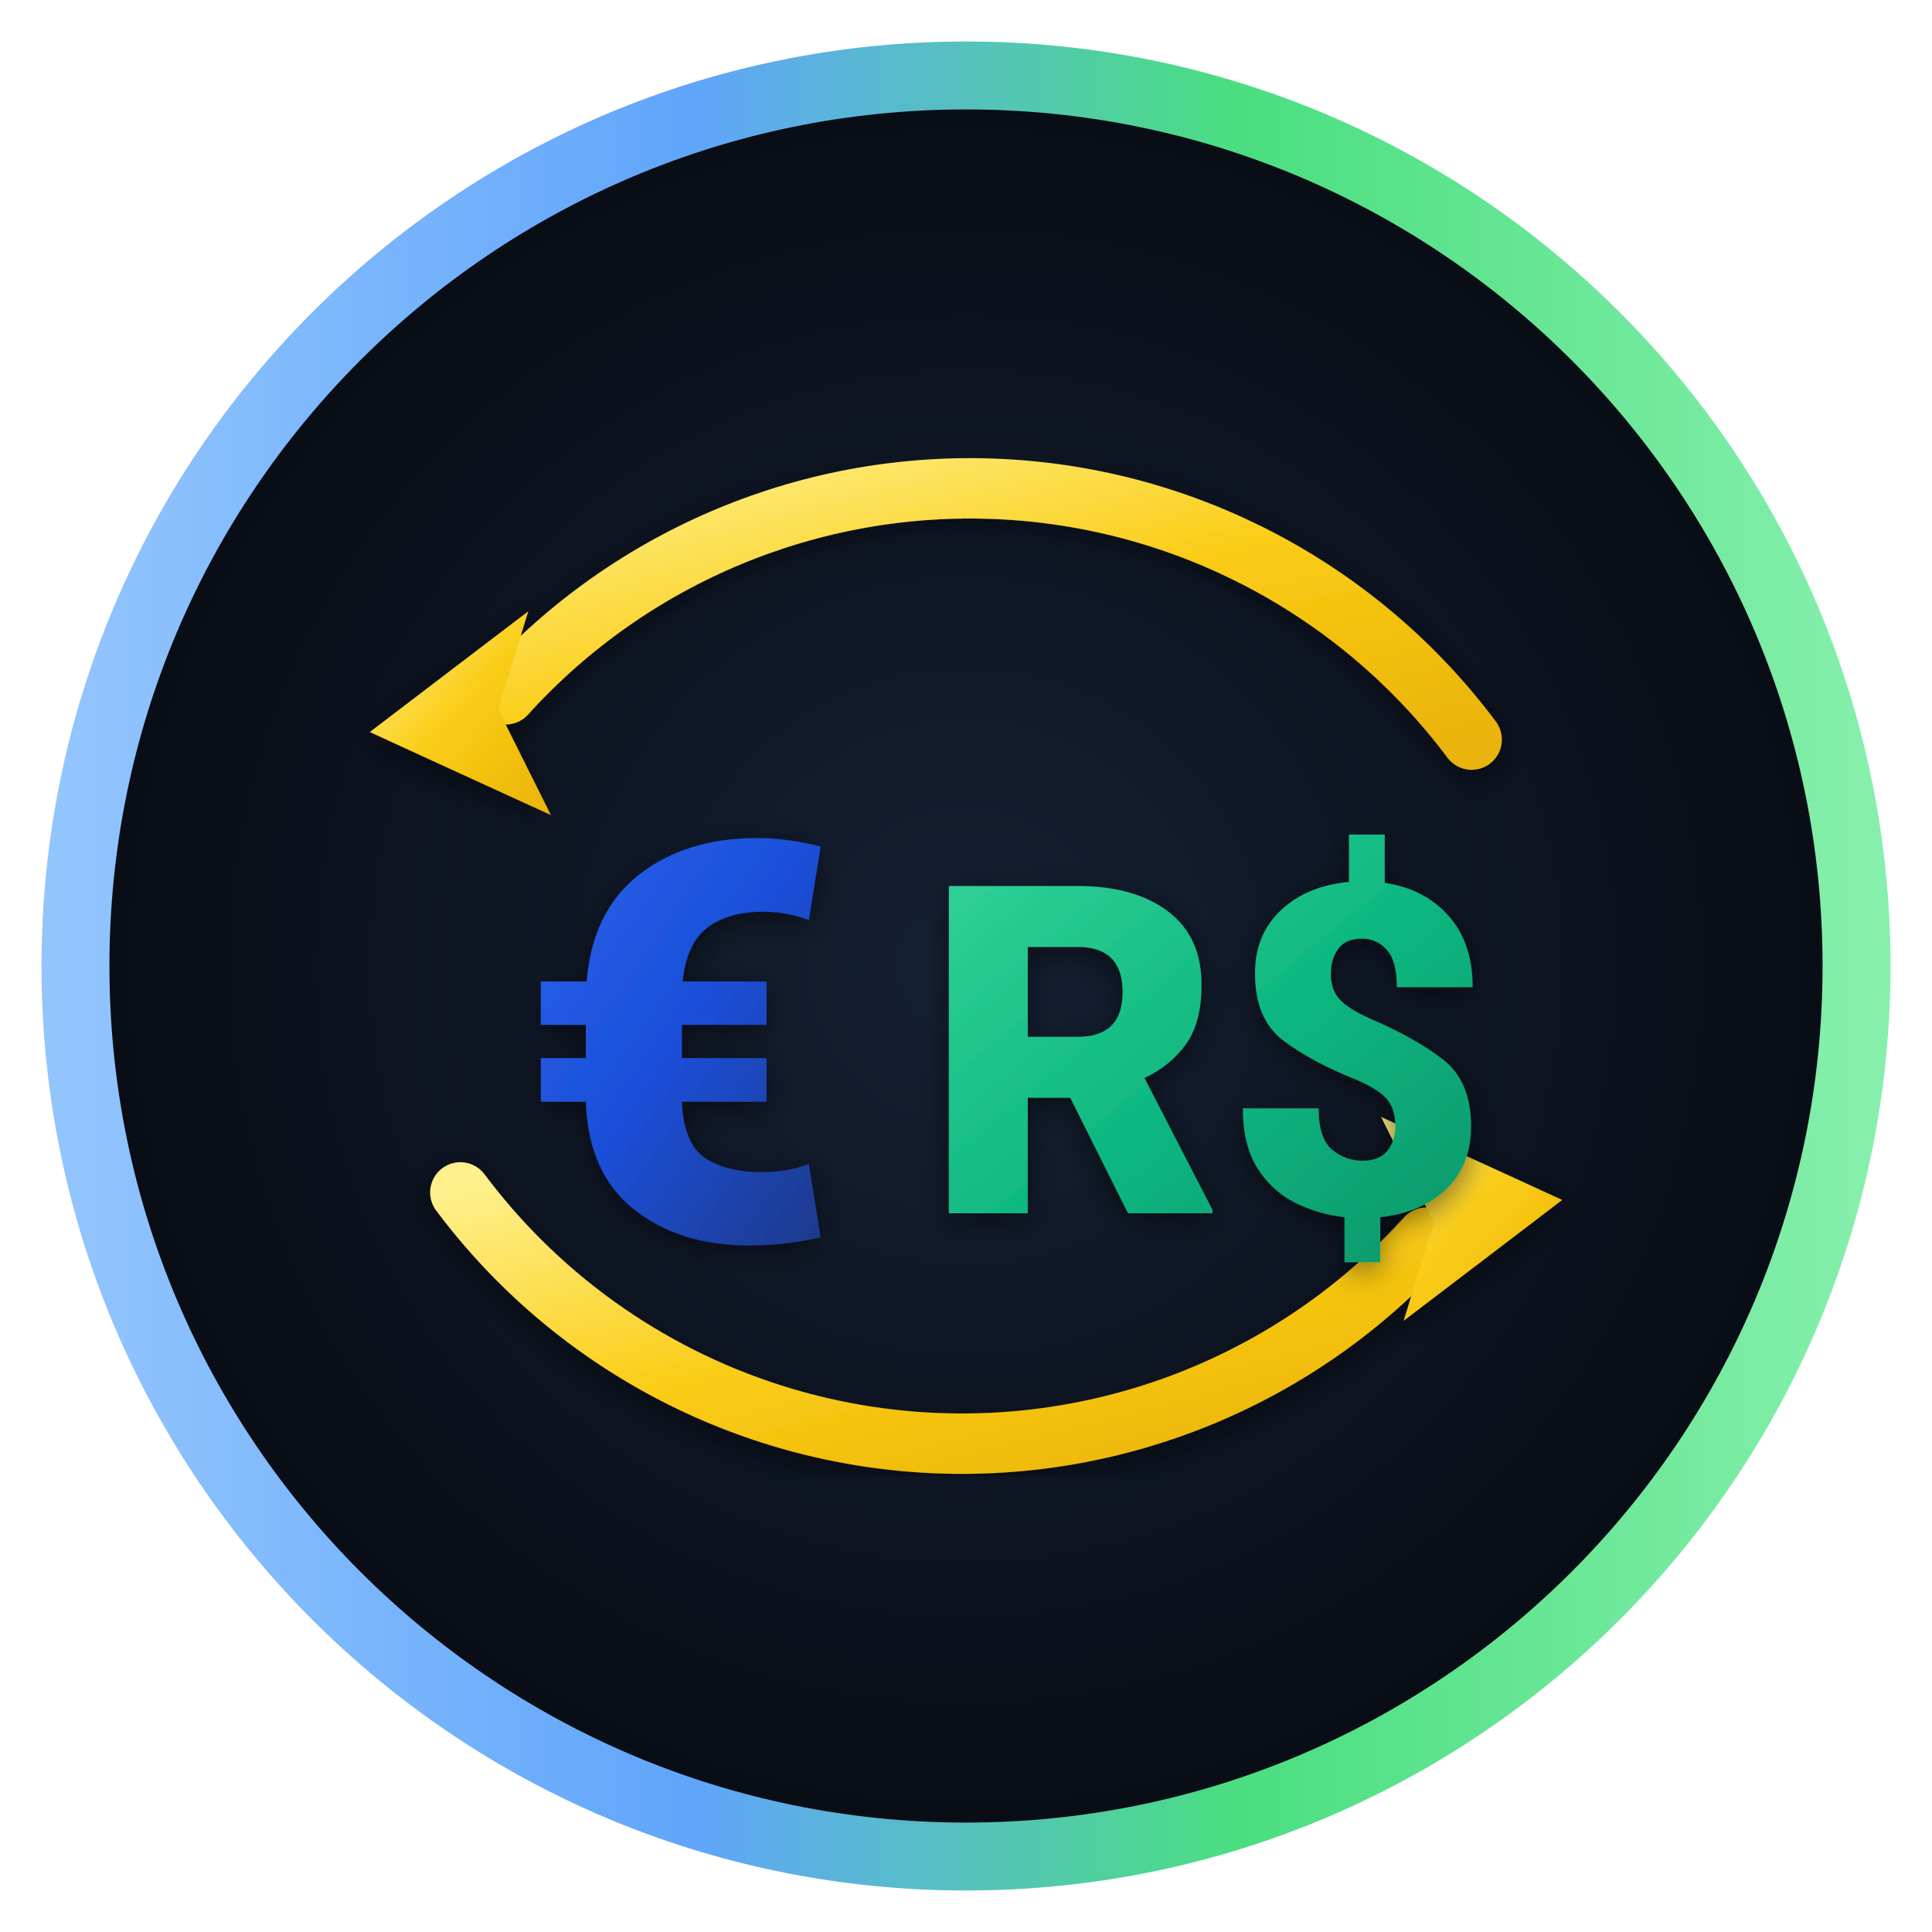
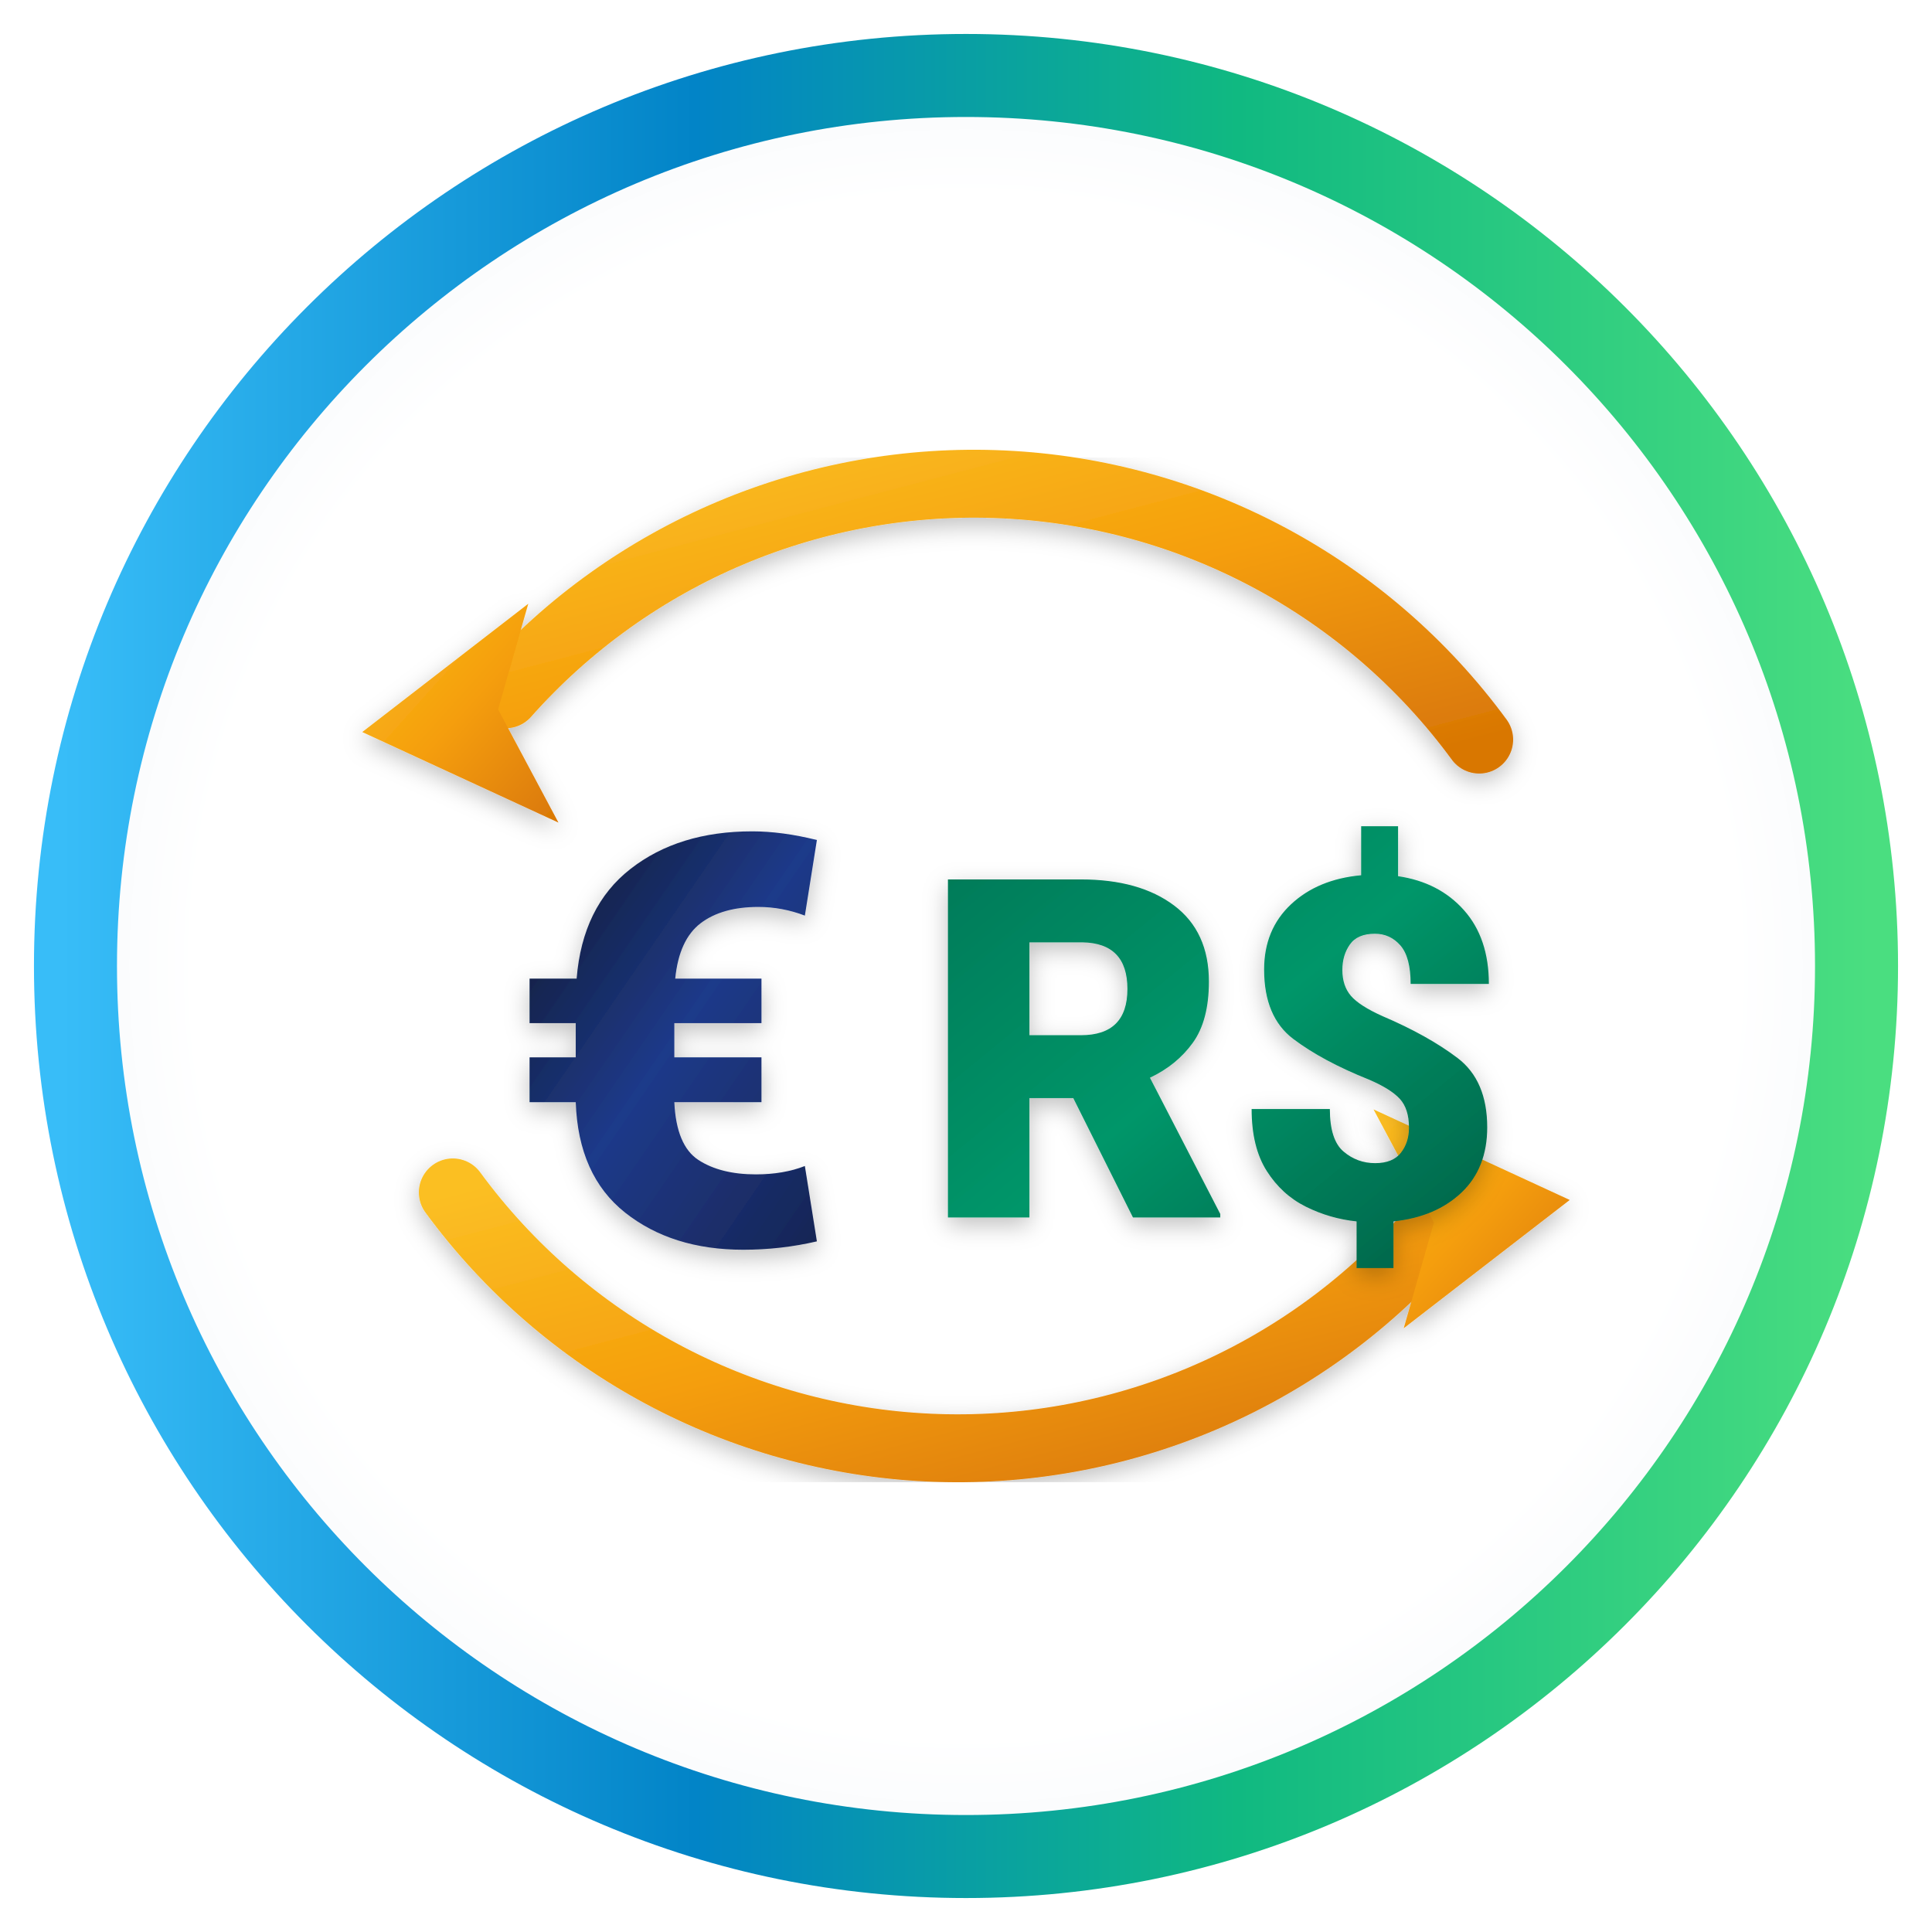
<svg xmlns="http://www.w3.org/2000/svg" viewBox="0 0 512 512" width="100%" height="100%">
  <defs>
-     <radialGradient id="dinheuroInnerBg" cx="50%" cy="50%" r="50%">
-       <stop offset="0%" stop-color="#152033" />
-       <stop offset="70%" stop-color="#0c121e" />
-       <stop offset="100%" stop-color="#080c14" />
+     <radialGradient id="dinheuroDiscBg" cx="50%" cy="50%" r="50%">
+       <stop offset="0%" stop-color="#ffffff" />
+       <stop offset="85%" stop-color="#ffffff" />
+       <stop offset="100%" stop-color="#f8fafc" />
    </radialGradient>
    <linearGradient id="dinheuroBorderGrad" x1="0%" y1="50%" x2="100%" y2="50%">
-       <stop offset="0%" stop-color="#93c5fd" />
-       <stop offset="35%" stop-color="#60a5fa" />
-       <stop offset="65%" stop-color="#4ade80" />
-       <stop offset="100%" stop-color="#86efac" />
+       <stop offset="0%" stop-color="#38bdf8" />
+       <stop offset="35%" stop-color="#0284c7" />
+       <stop offset="65%" stop-color="#10b981" />
+       <stop offset="100%" stop-color="#4ade80" />
    </linearGradient>
    <linearGradient id="dinheuroArrowGrad" x1="0%" y1="0%" x2="100%" y2="100%">
-       <stop offset="0%" stop-color="#fef08a" />
-       <stop offset="50%" stop-color="#facc15" />
-       <stop offset="100%" stop-color="#eab308" />
+       <stop offset="0%" stop-color="#fbbf24" />
+       <stop offset="50%" stop-color="#f59e0b" />
+       <stop offset="100%" stop-color="#d97706" />
    </linearGradient>
-     <linearGradient id="euroDarkBlueGrad" x1="0%" y1="0%" x2="100%" y2="100%">
-       <stop offset="0%" stop-color="#2563eb" />
-       <stop offset="50%" stop-color="#1d4ed8" />
-       <stop offset="100%" stop-color="#1e3a8a" />
+     <linearGradient id="euroDarkNavyGrad" x1="0%" y1="0%" x2="100%" y2="100%">
+       <stop offset="0%" stop-color="#0f172a" />
+       <stop offset="50%" stop-color="#1e3a8a" />
+       <stop offset="100%" stop-color="#172554" />
    </linearGradient>
-     <linearGradient id="realGreenGrad" x1="0%" y1="0%" x2="100%" y2="100%">
-       <stop offset="0%" stop-color="#34d399" />
-       <stop offset="50%" stop-color="#10b981" />
-       <stop offset="100%" stop-color="#059669" />
+     <linearGradient id="realEmeraldGrad" x1="0%" y1="0%" x2="100%" y2="100%">
+       <stop offset="0%" stop-color="#047857" />
+       <stop offset="50%" stop-color="#059669" />
+       <stop offset="100%" stop-color="#065f46" />
    </linearGradient>
    <filter id="logoDepth" x="-10%" y="-10%" width="120%" height="120%">
-       <feDropShadow dx="0" dy="2" stdDeviation="4" flood-color="#000000" flood-opacity="0.5" />
+       <feDropShadow dx="0" dy="2" stdDeviation="3" flood-color="#000000" flood-opacity="0.25" />
    </filter>
  </defs>
-   <circle cx="256" cy="256" r="236" fill="url(#dinheuroInnerBg)" stroke="url(#dinheuroBorderGrad)" stroke-width="18" />
+   <circle cx="256" cy="256" r="236" fill="url(#dinheuroDiscBg)" stroke="url(#dinheuroBorderGrad)" stroke-width="22" />
  <g filter="url(#logoDepth)">
-     <path d="M 390 196 A 166 166 0 0 0 134 184" fill="none" stroke="url(#dinheuroArrowGrad)" stroke-width="16" stroke-linecap="round" />
-     <path d="M 98 194 L 140 162 L 132 188 L 146 216 Z" fill="url(#dinheuroArrowGrad)" />
+     <path d="M 392 196 A 166 166 0 0 0 134 184" fill="none" stroke="url(#dinheuroArrowGrad)" stroke-width="18" stroke-linecap="round" />
+     <path d="M 96 194 L 140 160 L 132 188 L 148 218 Z" fill="url(#dinheuroArrowGrad)" />
  </g>
  <g filter="url(#logoDepth)">
-     <path d="M 122 316 A 166 166 0 0 0 378 328" fill="none" stroke="url(#dinheuroArrowGrad)" stroke-width="16" stroke-linecap="round" />
-     <path d="M 414 318 L 372 350 L 380 324 L 366 296 Z" fill="url(#dinheuroArrowGrad)" />
+     <path d="M 120 316 A 166 166 0 0 0 378 328" fill="none" stroke="url(#dinheuroArrowGrad)" stroke-width="18" stroke-linecap="round" />
+     <path d="M 416 318 L 372 352 L 380 324 L 364 294 Z" fill="url(#dinheuroArrowGrad)" />
  </g>
  <g filter="url(#logoDepth)">
-     <text x="180" y="288" font-family="system-ui, -apple-system, sans-serif, 'Segoe UI', Roboto" font-size="148" font-weight="900" fill="url(#euroDarkBlueGrad)" text-anchor="middle" dominant-baseline="middle">
+     <text x="178" y="288" font-family="system-ui, -apple-system, sans-serif, 'Segoe UI', Roboto" font-size="152" font-weight="900" fill="url(#euroDarkNavyGrad)" text-anchor="middle" dominant-baseline="middle">
      €
    </text>
-     <text x="320" y="288" font-family="system-ui, -apple-system, sans-serif, 'Segoe UI', Roboto" font-size="122" font-weight="900" fill="url(#realGreenGrad)" text-anchor="middle" dominant-baseline="middle">
+     <text x="322" y="288" font-family="system-ui, -apple-system, sans-serif, 'Segoe UI', Roboto" font-size="126" font-weight="900" fill="url(#realEmeraldGrad)" text-anchor="middle" dominant-baseline="middle">
      R$
    </text>
  </g>
</svg>
